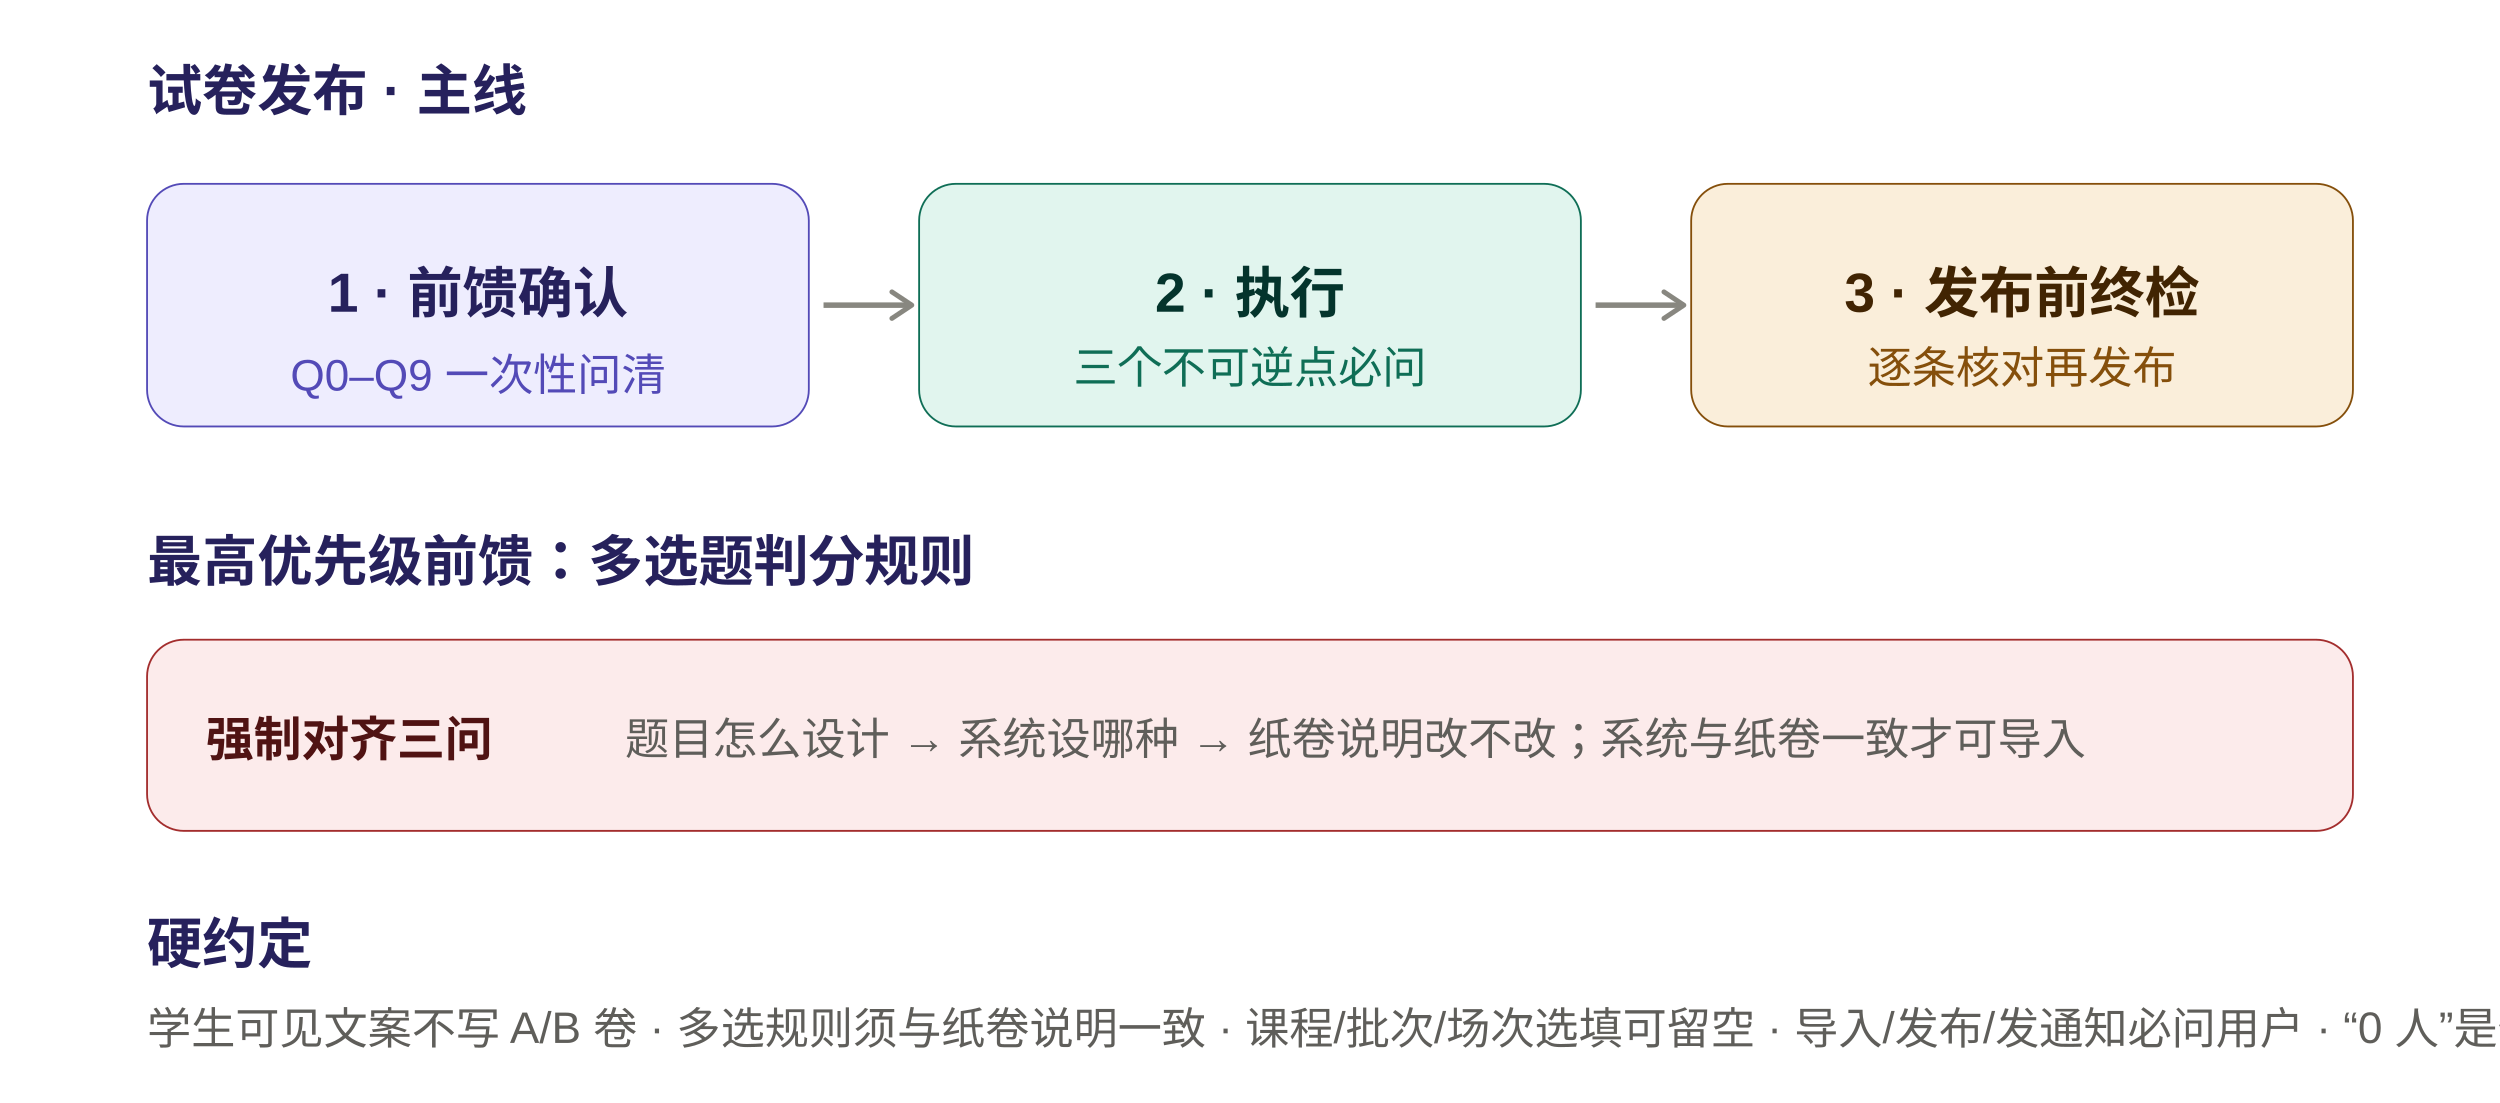
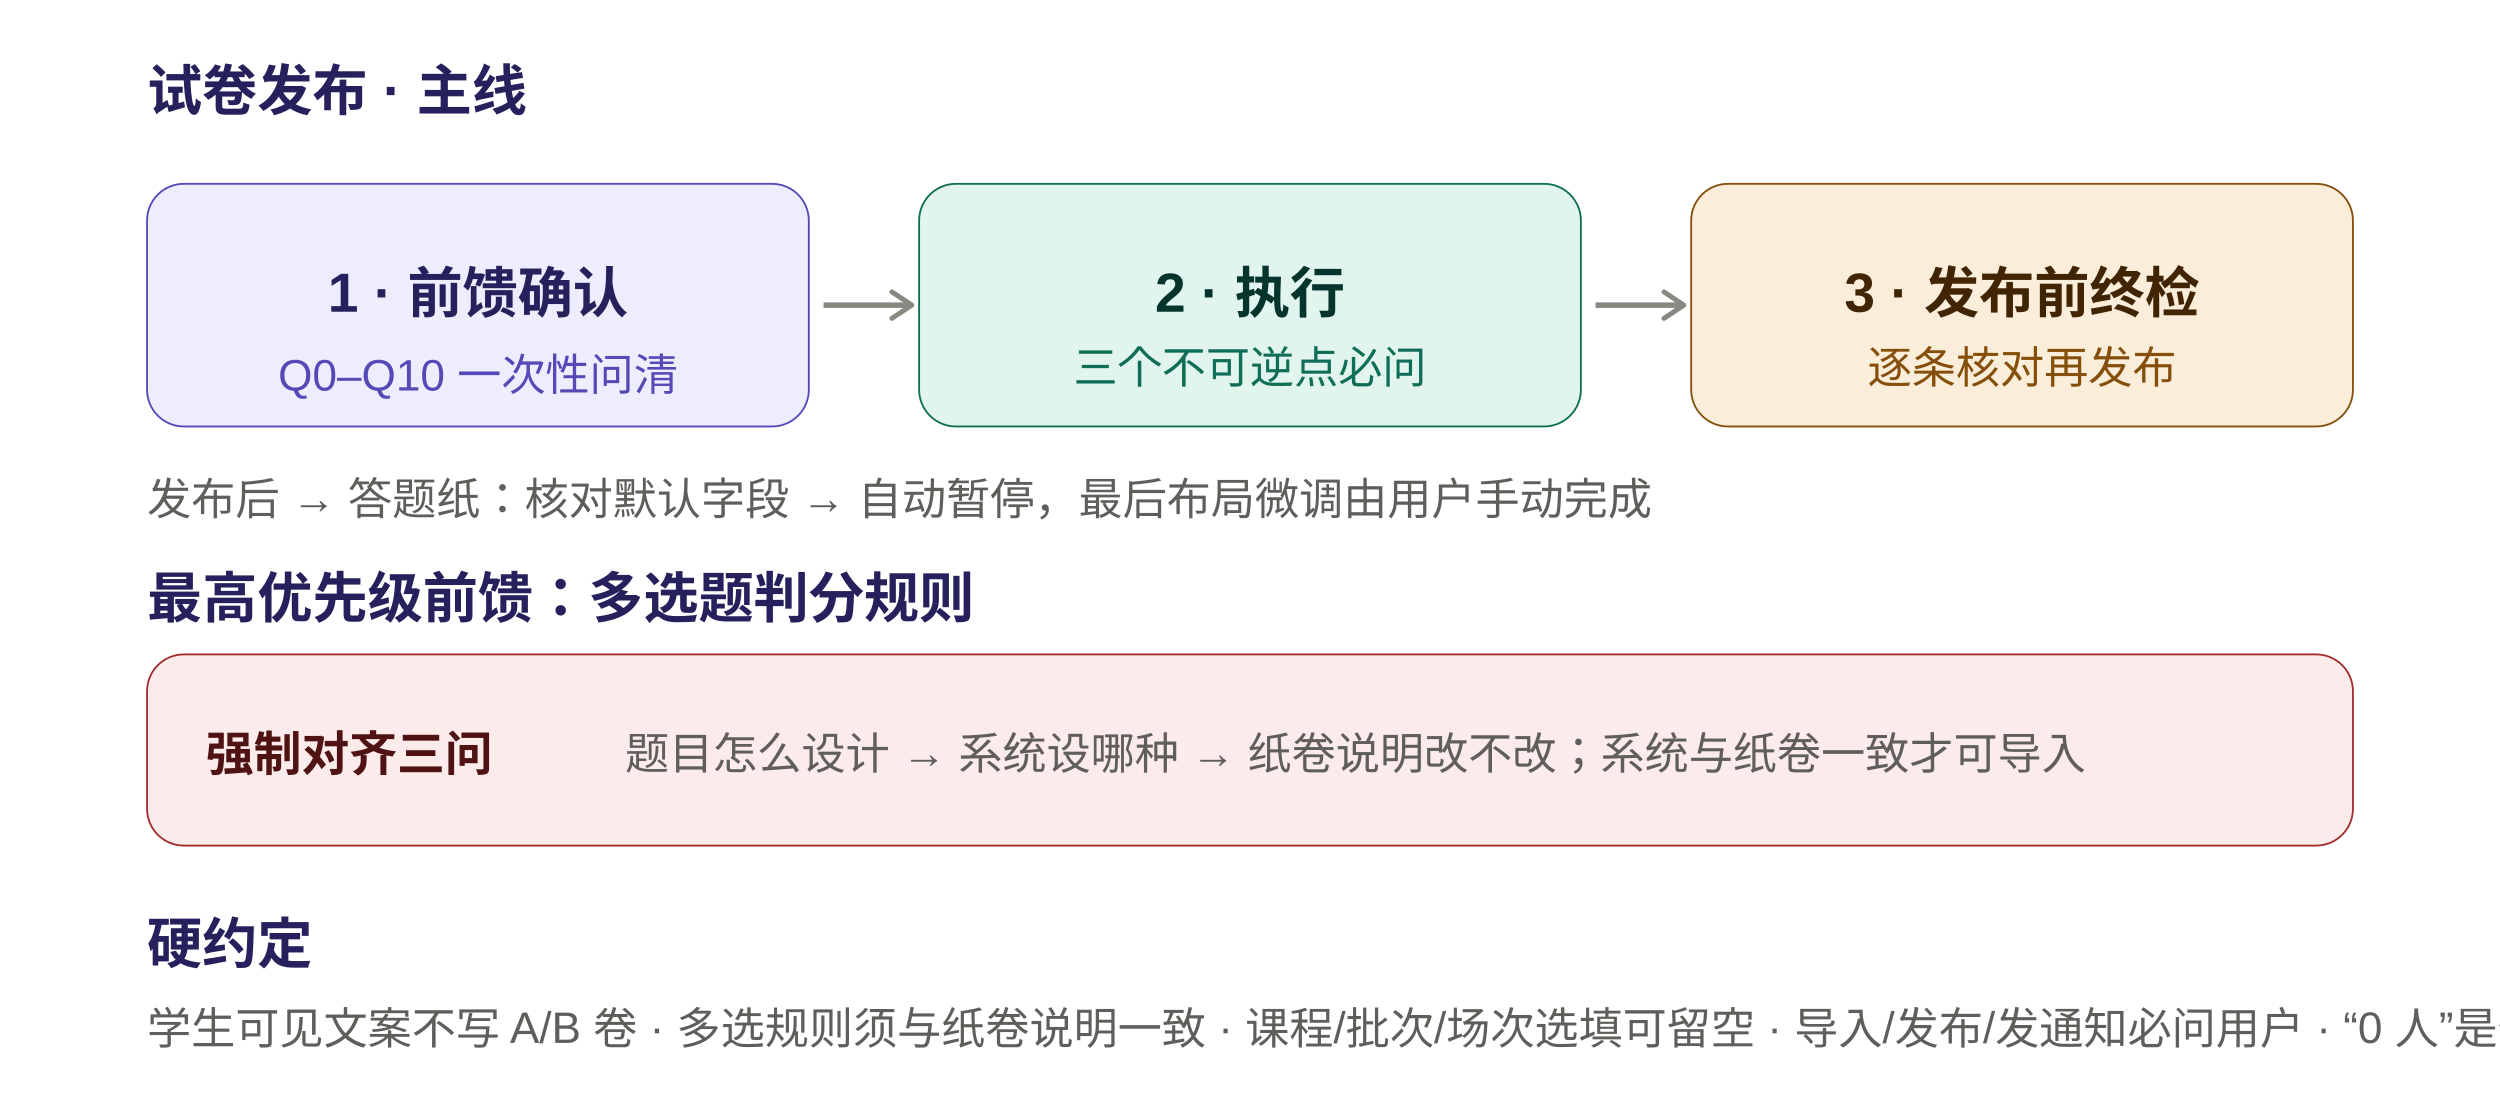
<svg xmlns="http://www.w3.org/2000/svg" viewBox="0 0 680 300" width="100%" role="img">
  <defs>
    <marker id="arrow" viewBox="0 0 10 10" refX="8" refY="5" markerWidth="6" markerHeight="6" orient="auto-start-reverse">
      <path d="M2 1L8 5L2 9" fill="none" stroke="#888780" stroke-width="1.5" stroke-linecap="round" stroke-linejoin="round" />
    </marker>
    <style>
.tt{font-family:Arial,Helvetica,sans-serif;font-size:15px;font-weight:600;fill:#26215C}
.st{font-family:Arial,Helvetica,sans-serif;font-size:12px;font-weight:400;fill:#534AB7}
.bt{font-family:Arial,Helvetica,sans-serif;font-size:15px;font-weight:600;fill:#04342C}
.mt{font-family:Arial,Helvetica,sans-serif;font-size:15px;font-weight:600;fill:#412402}
.cap{font-family:Arial,Helvetica,sans-serif;font-size:12px;font-weight:400;fill:#5F5E5A}
</style>
  </defs>
  <text x="40" y="30" class="tt">试卷发布 · 主线</text>
  <g>
    <rect x="40" y="50" width="180" height="66" rx="10" fill="#EEEDFE" stroke="#534AB7" stroke-width="0.5" />
    <text x="130" y="76" class="tt" text-anchor="middle" dominant-baseline="central">1 · 前馈确认</text>
-     <text x="130" y="99" class="st" text-anchor="middle" dominant-baseline="central">Q0–Q9 一次性问清</text>
+     <text x="130" y="99" class="st" text-anchor="middle" dominant-baseline="central">Q0–Q10 一次性问清</text>
  </g>
  <path d="M224 83 L248 83" fill="none" stroke="#888780" stroke-width="1.5" marker-end="url(#arrow)" />
  <g>
    <rect x="250" y="50" width="180" height="66" rx="10" fill="#E1F5EE" stroke="#0F6E56" stroke-width="0.5" />
    <text x="340" y="76" class="bt" text-anchor="middle" dominant-baseline="central">2 · 执行</text>
    <text x="340" y="99" font-family="Arial,Helvetica,sans-serif" font-size="12" fill="#0F6E56" text-anchor="middle" dominant-baseline="central">三个不可逆点必问</text>
  </g>
  <path d="M434 83 L458 83" fill="none" stroke="#888780" stroke-width="1.5" marker-end="url(#arrow)" />
  <g>
    <rect x="460" y="50" width="180" height="66" rx="10" fill="#FAEEDA" stroke="#854F0B" stroke-width="0.5" />
    <text x="550" y="76" class="mt" text-anchor="middle" dominant-baseline="central">3 · 发布前终检</text>
    <text x="550" y="99" font-family="Arial,Helvetica,sans-serif" font-size="12" fill="#854F0B" text-anchor="middle" dominant-baseline="central">逐条核对再发布</text>
  </g>
-   <text x="40" y="158" class="tt">最高优先级前馈：多选题判分规则</text>
+   <text x="40" y="140" class="cap">发布后 → 答题纸：核对默认字段 → 自动暂停，最后布局微调由用户手动完成</text>
+   <text x="40" y="168" class="tt">最高优先级前馈：多选题判分规则</text>
  <g>
-     <rect x="40" y="174" width="600" height="52" rx="10" fill="#FCEBEB" stroke="#A32D2D" stroke-width="0.5" />
-     <text x="56" y="200" font-family="Arial,Helvetica,sans-serif" font-size="13" font-weight="600" fill="#501313" dominant-baseline="central">强制对齐三问</text>
-     <text x="170" y="200" class="cap" dominant-baseline="central">题目怎么设计 → 系统设哪种 → 纸卷说明改不改；系统与纸卷一致才可导入</text>
+     <rect x="40" y="178" width="600" height="52" rx="10" fill="#FCEBEB" stroke="#A32D2D" stroke-width="0.5" />
+     <text x="56" y="204" font-family="Arial,Helvetica,sans-serif" font-size="13" font-weight="600" fill="#501313" dominant-baseline="central">强制对齐三问</text>
+     <text x="170" y="204" class="cap" dominant-baseline="central">题目怎么设计 → 系统设哪种 → 纸卷说明改不改；系统与纸卷一致才可导入</text>
  </g>
  <text x="40" y="262" class="tt">硬约定</text>
  <text x="40" y="284" class="cap">学生可见文案不写 A/B 卷 · 多选规则须与纸卷说明一致 · 课程/批次/场次选填可留空 · 导入/发布/发通知必问用户 · “0 人”是假象以 classids 为准 · 退回第一步须知须补写</text>
</svg>
